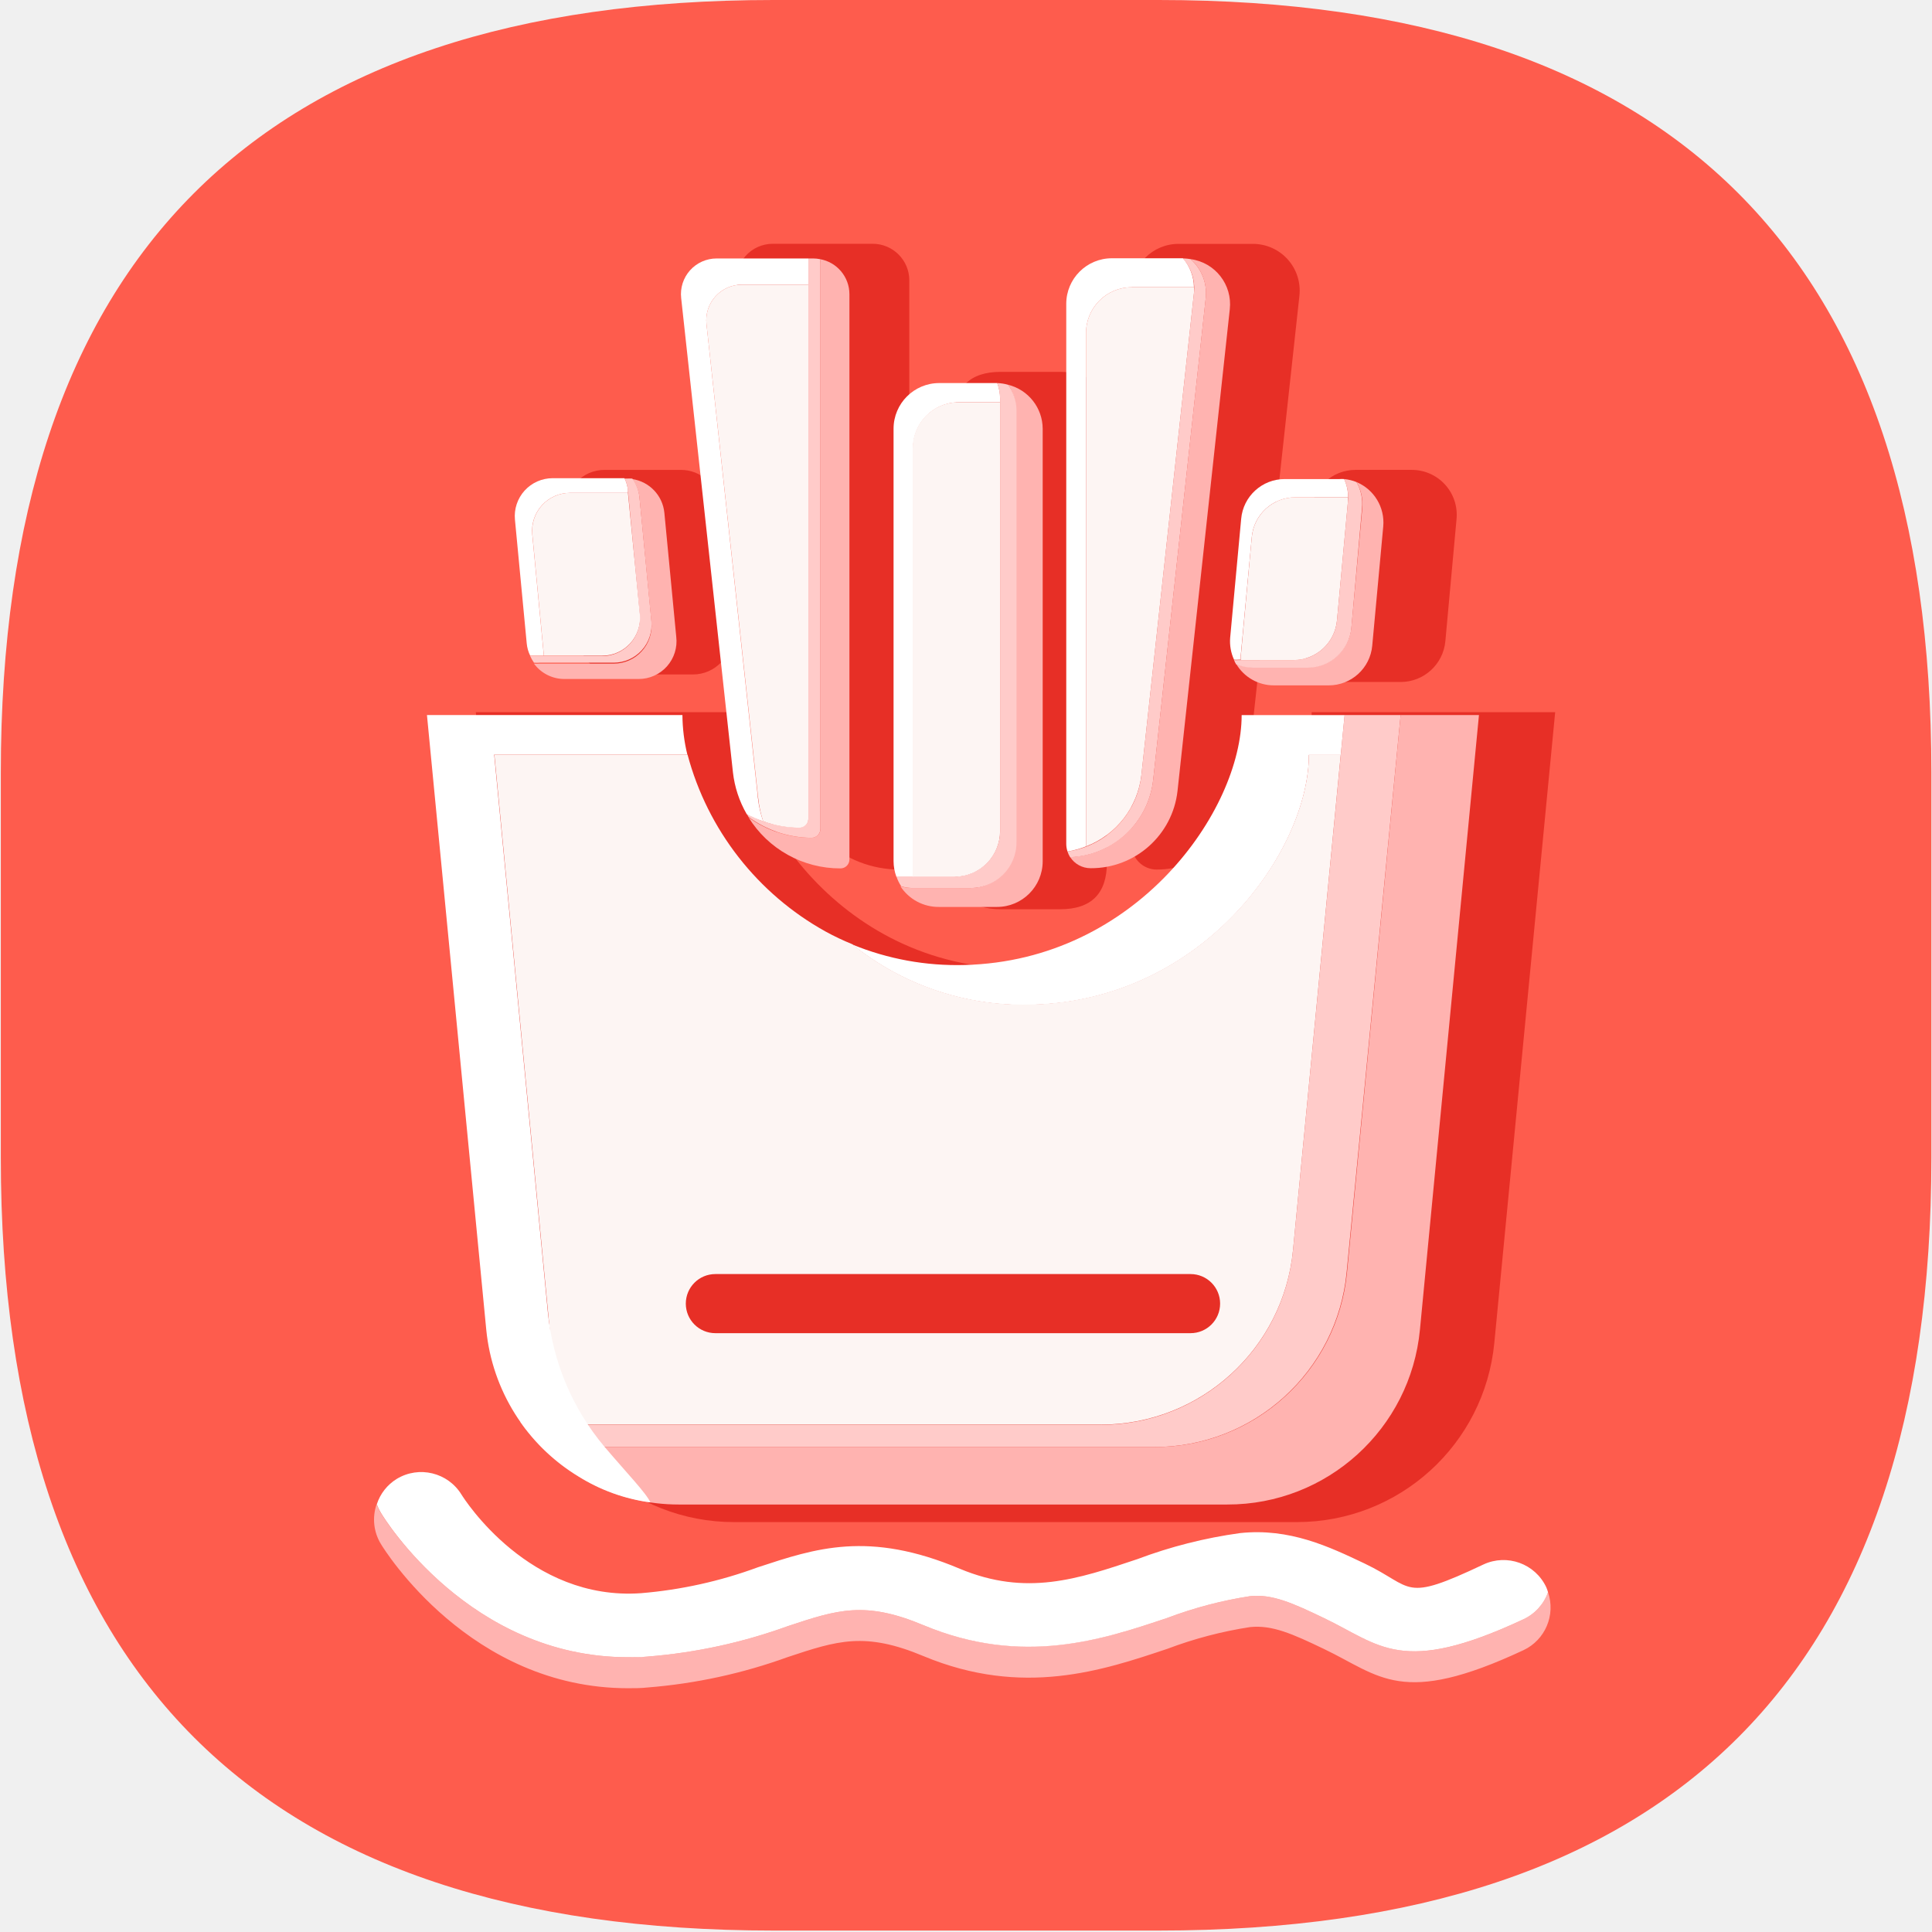
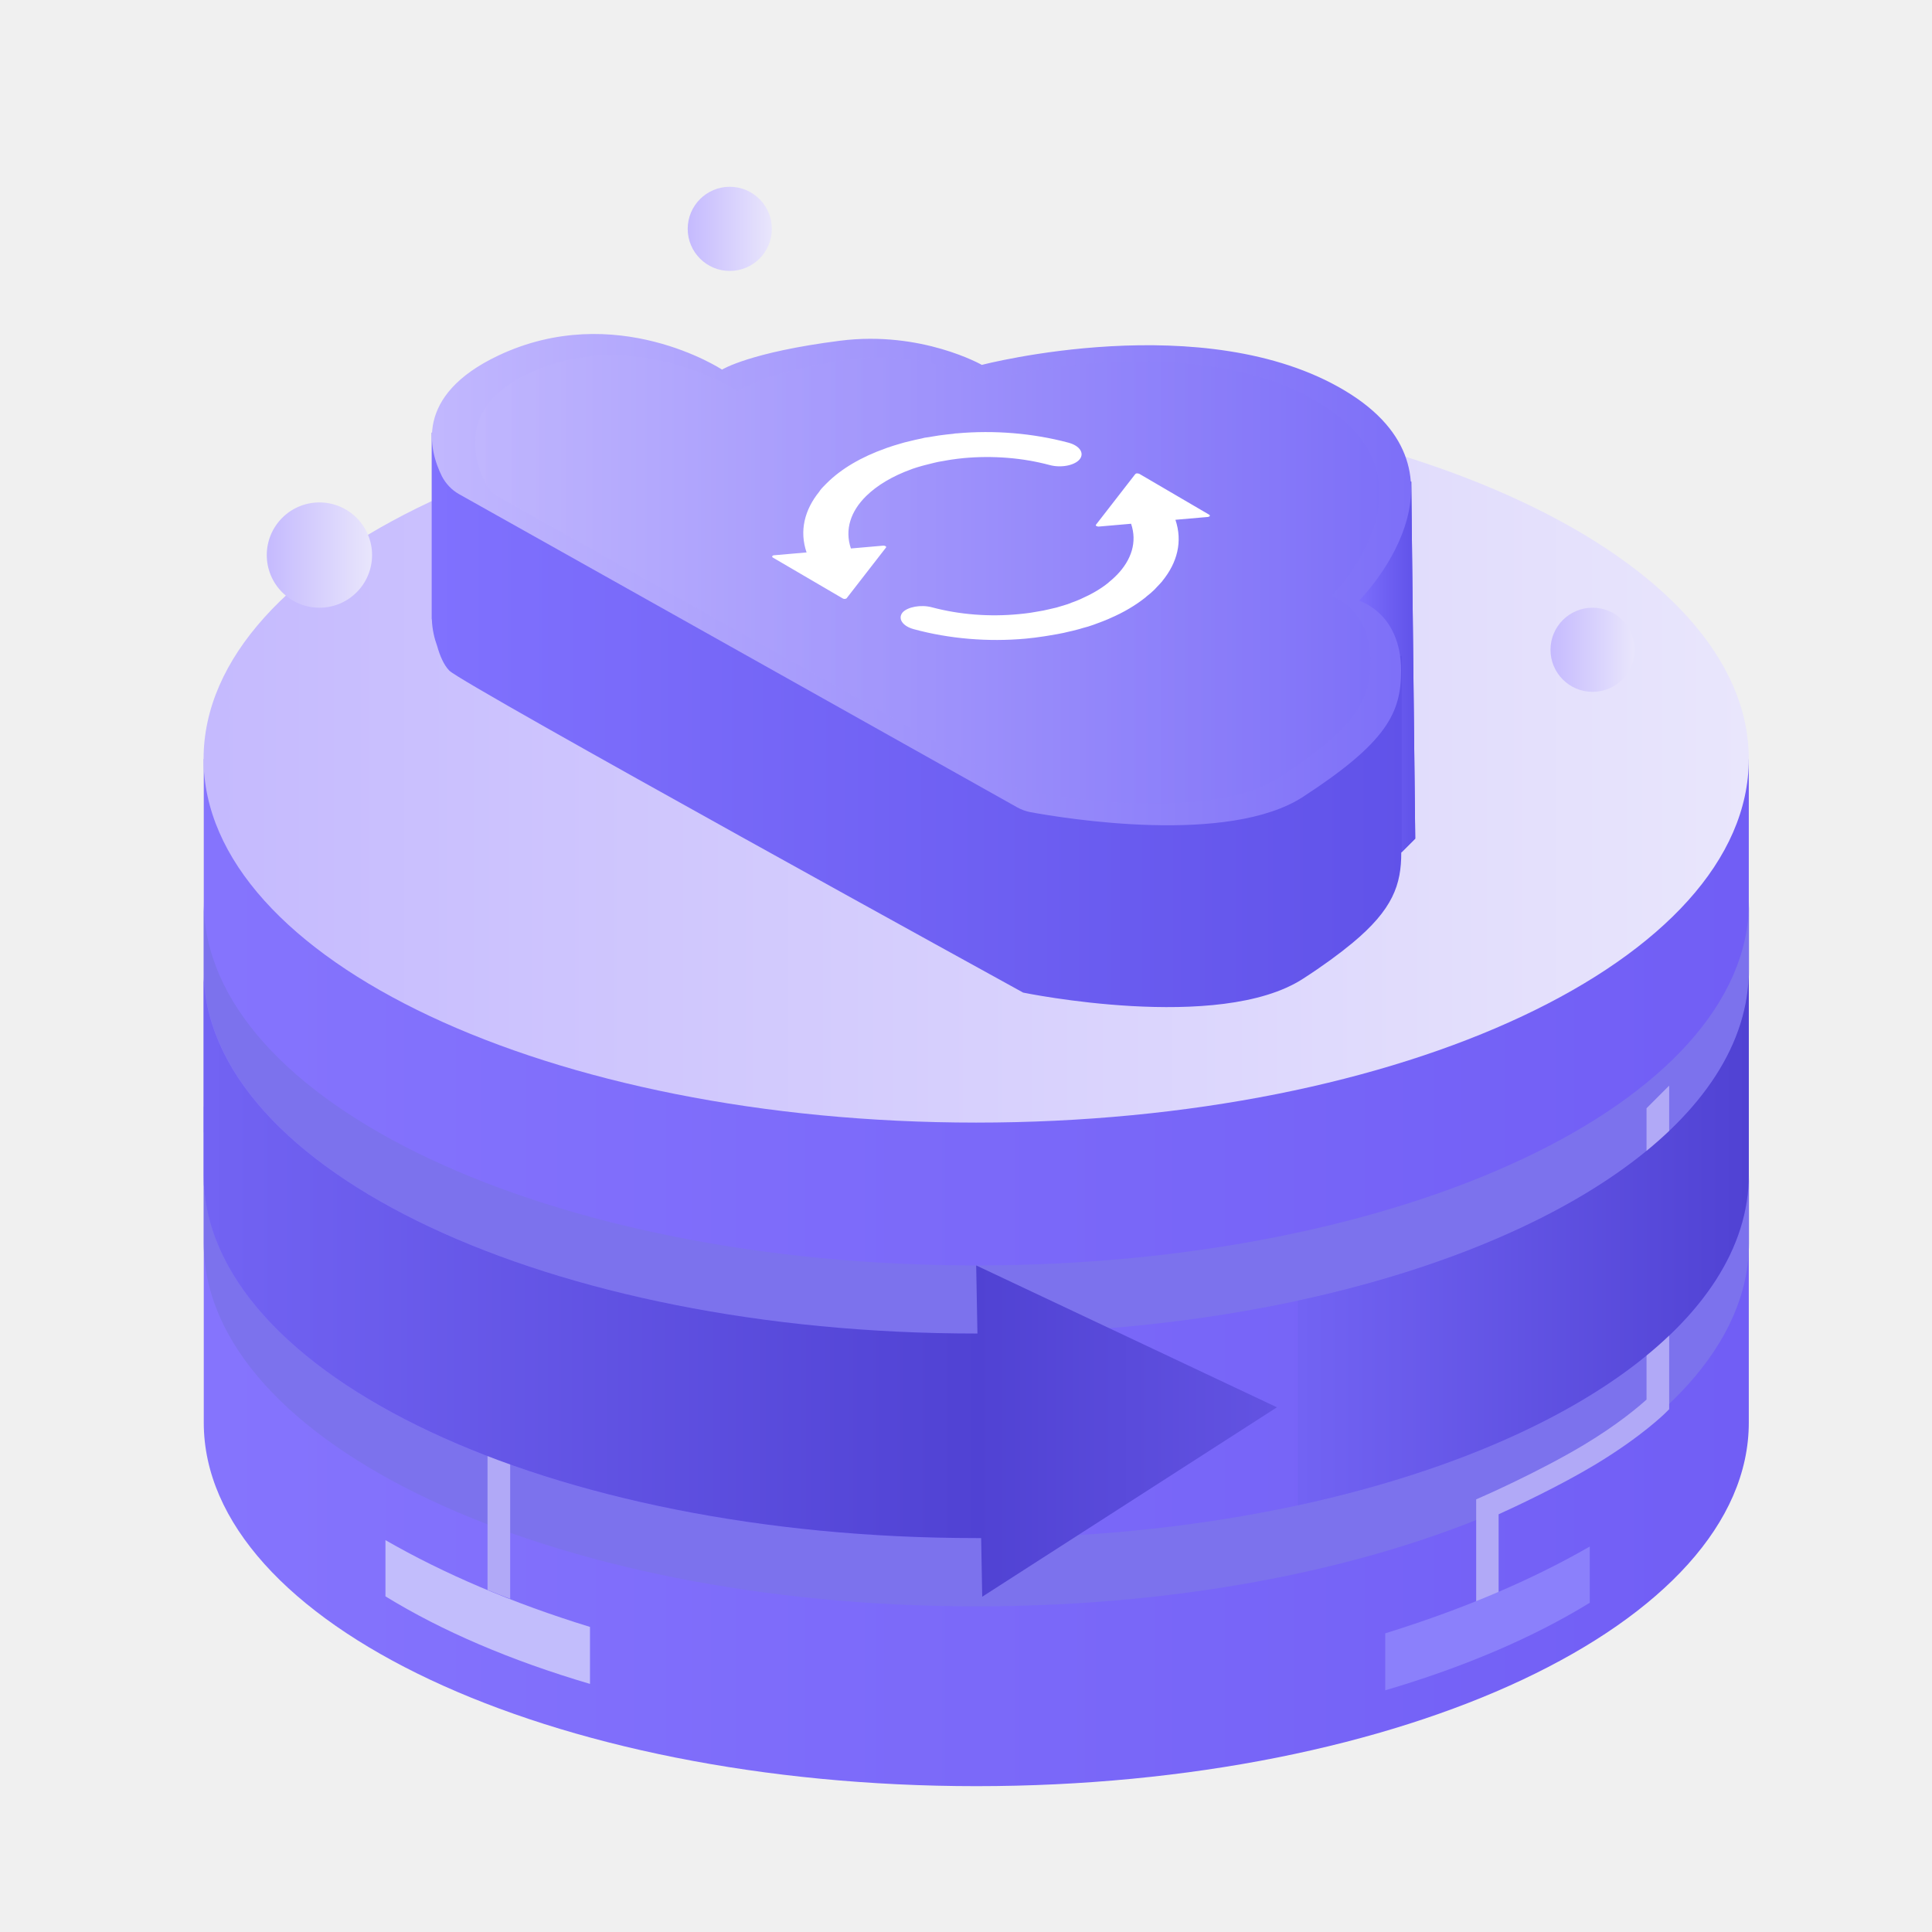
- <svg xmlns="http://www.w3.org/2000/svg" t="1757236700684" class="icon" viewBox="0 0 1024 1024" version="1.1" p-id="2012" width="200" height="200">
-   <path d="M0.435 0m409.539 0l204.155 0q409.539 0 409.539 409.539l0 204.155q0 409.539-409.539 409.539l-204.155 0q-409.539 0-409.539-409.539l0-204.155q0-409.539 409.539-409.539Z" fill="#FE5C4D" p-id="2013" />
-   <path d="M807.482 858.239c-64.758 30.357-75.969 13.566-105.815-0.665-16.638-7.986-27.439-12.798-39.111-11.569a217.311 217.311 0 0 0-43.821 11.518c-34.196 11.467-76.788 25.596-129.209 3.891-31.227-13.054-45.715-8.242-72.079 0.512a283.145 283.145 0 0 1-74.024 16.074c-3.635 0.256-7.116 0.358-10.597 0.358-83.597 0-129.056-73.256-131.001-76.481a25.238 25.238 0 0 1-2.201-4.607 24.828 24.828 0 0 0 2.201 20.989c1.945 3.276 47.404 76.533 131.001 76.533 3.481 0 6.962 0 10.597-0.41a283.145 283.145 0 0 0 74.024-16.074c26.364-8.754 40.954-13.566 72.079-0.512 52.523 21.859 95.013 7.576 129.209-3.891a217.311 217.311 0 0 1 43.821-11.518c11.672-1.229 22.473 3.583 39.111 11.569 29.845 14.231 40.954 31.023 105.815 0.665a24.982 24.982 0 0 0 13.003-30.715 24.931 24.931 0 0 1-13.003 14.334z" fill="#FFB3B0" p-id="2014" />
-   <path d="M332.827 878.358c3.481 0 6.962 0 10.597-0.358a283.145 283.145 0 0 0 74.024-16.074c26.364-8.754 40.954-13.566 72.079-0.512 52.523 21.859 95.013 7.576 129.209-3.891a217.311 217.311 0 0 1 43.821-11.518c11.672-1.229 22.473 3.583 39.111 11.569 29.845 14.231 40.954 31.023 105.815 0.665a24.931 24.931 0 0 0 13.003-14.334 22.525 22.525 0 0 0-0.921-2.611 25.084 25.084 0 0 0-33.326-12.081c-43.258 20.477-36.5 12.133-62.967-0.512-18.634-8.856-39.725-18.941-66.038-16.126a251.252 251.252 0 0 0-54.469 13.822c-31.586 10.597-58.82 19.76-93.938 5.119-48.479-20.477-76.788-10.802-107.146-0.819a234.563 234.563 0 0 1-61.892 13.72c-59.23 4.249-93.528-49.605-95.167-52.216a25.033 25.033 0 0 0-34.35-8.344 24.675 24.675 0 0 0-10.546 13.412 25.238 25.238 0 0 0 2.201 4.607c1.843 3.225 47.302 76.481 130.899 76.481z" fill="#FFFFFF" p-id="2015" />
-   <path d="M695.217 377.492c0 51.704-57.079 133.561-150.659 135.864-98.596 2.406-153.577-84.16-153.577-135.864H252.199L284.399 711.727A105.098 105.098 0 0 0 389.138 806.74h298.349A105.098 105.098 0 0 0 792.022 711.727l32.251-334.235z" fill="#E72F26" p-id="2016" />
-   <path d="M505.652 197.09m24.828 0l31.381 0q24.828 0 24.828 24.828l0 235.178q0 24.828-24.828 24.828l-31.381 0q-24.828 0-24.828-24.828l0-235.178q0-24.828 24.828-24.828Z" fill="#E72F26" p-id="2017" />
-   <path d="M326.94 357.476h40.288a20.477 20.477 0 0 0 20.477-22.473l-6.399-67.369a20.477 20.477 0 0 0-20.477-18.583h-40.34a20.477 20.477 0 0 0-20.477 22.473l6.45 67.369a20.477 20.477 0 0 0 20.477 18.583zM712.674 361.469h29.692a23.804 23.804 0 0 0 23.702-21.603l5.938-64.861a23.804 23.804 0 0 0-23.702-25.955h-29.845a23.804 23.804 0 0 0-23.702 21.603l-5.938 64.861a23.804 23.804 0 0 0 23.856 25.955zM418.574 408.771A58.615 58.615 0 0 0 476.831 460.884a4.812 4.812 0 0 0 5.119-5.119V148.611a19.402 19.402 0 0 0-19.402-19.402H409.615a19.402 19.402 0 0 0-19.3 21.501zM613.054 460.884a47.404 47.404 0 0 0 47.097-42.182l28.565-261.951a24.777 24.777 0 0 0-24.675-27.49H624.623a24.828 24.828 0 0 0-24.828 24.777v293.69a13.259 13.259 0 0 0 13.259 13.156z" fill="#E72F26" p-id="2018" />
-   <path d="M742.365 378.977l-28.412 295.329a102.385 102.385 0 0 1-102.026 92.658H320.95a101.924 101.924 0 0 1-42.131-9.163 102.385 102.385 0 0 0 80.884 39.623h290.772A102.385 102.385 0 0 0 752.604 704.662L783.882 378.977z" fill="#FFB3B0" p-id="2019" />
-   <path d="M712.674 378.977l-27.337 283.554a102.385 102.385 0 0 1-101.975 92.658h-290.772a100.9 100.9 0 0 1-16.791-1.536c0.973 1.382 1.945 2.764 3.02 4.147a101.924 101.924 0 0 0 42.131 9.163h290.772a102.385 102.385 0 0 0 102.026-92.658L742.365 378.977z" fill="#FFCBC9" p-id="2020" />
-   <path d="M546.862 532.554c91.225-2.252 146.871-81.908 146.871-132.435h16.893l2.048-21.091h-54.571c0 50.373-55.646 130.182-146.82 132.435a146 146 0 0 1-59.537-10.853 148.458 148.458 0 0 0 21.398 14.334 144.106 144.106 0 0 0 73.717 17.61z" fill="#FFFFFF" p-id="2021" />
-   <path d="M685.337 662.429l25.289-262.463h-16.893c0 50.373-55.646 130.182-146.871 132.435a144.106 144.106 0 0 1-73.717-17.61 148.458 148.458 0 0 1-21.398-14.334 134.38 134.38 0 0 1-14.231-6.757A152.041 152.041 0 0 1 364.413 399.966h-102.385l31.381 325.788a101.617 101.617 0 0 0 7.372 29.333h282.684a102.385 102.385 0 0 0 101.873-92.658z" fill="#FDF5F3" p-id="2022" />
-   <path d="M534.371 203.95a23.958 23.958 0 0 1 3.993 13.259v229.239a24.214 24.214 0 0 1-24.214 24.214h-30.715a22.371 22.371 0 0 1-6.194-0.921 24.06 24.06 0 0 0 20.477 10.955h30.715a24.214 24.214 0 0 0 24.214-24.214V227.243a24.112 24.112 0 0 0-18.276-23.293z" fill="#FFB3B0" p-id="2023" />
-   <path d="M534.371 203.95a23.958 23.958 0 0 0-5.836-0.921 23.344 23.344 0 0 1 1.536 8.242V440.408a24.214 24.214 0 0 1-24.214 24.214h-30.715a22.269 22.269 0 0 0 2.508 5.119 22.371 22.371 0 0 0 6.194 0.921h30.715a24.214 24.214 0 0 0 24.214-24.214V217.209a23.958 23.958 0 0 0-4.403-13.259z" fill="#FFCBC9" p-id="2024" />
-   <path d="M352.126 271.78a20.067 20.067 0 0 0-16.996-17.866 20.067 20.067 0 0 1 3.839 10.238l6.297 65.68a20.067 20.067 0 0 1-19.965 21.91h-39.316a18.839 18.839 0 0 1-2.969 0 20.016 20.016 0 0 0 16.126 8.14h39.316a20.016 20.016 0 0 0 19.965-22.422z" fill="#FFB3B0" p-id="2025" />
-   <path d="M338.97 263.896a20.067 20.067 0 0 0-3.839-10.238 27.849 27.849 0 0 0-2.969 0h-1.075a18.634 18.634 0 0 1 1.741 6.501l6.245 65.629a20.067 20.067 0 0 1-19.965 21.962h-38.087a21.194 21.194 0 0 0 1.996 3.481 18.839 18.839 0 0 0 2.969 0h39.316a20.067 20.067 0 0 0 19.965-21.91z" fill="#FFCBC9" p-id="2026" />
-   <path d="M718.971 255.501a23.139 23.139 0 0 1 3.072 13.822l-5.785 63.223a23.241 23.241 0 0 1-23.088 21.091h-29.128a23.293 23.293 0 0 1-8.907-1.843 23.19 23.19 0 0 0 20.016 11.467h29.077a23.139 23.139 0 0 0 23.088-21.04l5.836-63.223a23.241 23.241 0 0 0-14.18-23.497z" fill="#FFB3B0" p-id="2027" />
-   <path d="M718.971 255.501a23.19 23.19 0 0 0-6.553-1.587 22.781 22.781 0 0 1 2.048 11.621l-5.836 63.274a23.139 23.139 0 0 1-23.088 21.04h-29.077a18.224 18.224 0 0 1-2.406 0 17.508 17.508 0 0 0 1.075 2.201 23.293 23.293 0 0 0 8.907 1.843h29.128a23.241 23.241 0 0 0 23.088-21.091l5.631-63.478a23.139 23.139 0 0 0-2.918-13.822z" fill="#FFCBC9" p-id="2028" />
-   <path d="M434.597 137.349a17.61 17.61 0 0 1 0.256 2.304v299.629a4.761 4.761 0 0 1-4.761 4.761 56.926 56.926 0 0 1-33.377-10.853A57.079 57.079 0 0 0 445.45 460.27a4.71 4.71 0 0 0 4.761-4.71V155.932a18.89 18.89 0 0 0-15.614-18.583z" fill="#FFB3B0" p-id="2029" />
-   <path d="M434.597 137.349a19.658 19.658 0 0 0-3.532-0.358h-2.611v296.915a4.761 4.761 0 0 1-4.761 4.71 56.926 56.926 0 0 1-27.951-7.372c0.307 0.563 0.614 1.177 0.973 1.741A56.926 56.926 0 0 0 430.092 444.042a4.761 4.761 0 0 0 4.761-4.761V139.653a17.61 17.61 0 0 0-0.256-2.304z" fill="#FFCBC9" p-id="2030" />
-   <path d="M631.022 137.349a23.958 23.958 0 0 1 8.037 20.477l-27.849 255.45a46.073 46.073 0 0 1-44.025 40.954 12.849 12.849 0 0 0 10.853 5.938 46.073 46.073 0 0 0 46.073-40.954L651.806 163.969a24.112 24.112 0 0 0-20.784-26.62z" fill="#FFB3B0" p-id="2031" />
-   <path d="M631.022 137.349a22.934 22.934 0 0 0-3.276-0.358h-0.768a23.804 23.804 0 0 1 5.836 18.378l-27.849 255.347a46.073 46.073 0 0 1-39.162 40.596 12.44 12.44 0 0 0 1.382 3.02 46.073 46.073 0 0 0 44.025-40.954l27.849-255.347a23.958 23.958 0 0 0-8.037-20.682z" fill="#FFCBC9" p-id="2032" />
-   <path d="M507.956 213.216h22.115v-1.945a23.344 23.344 0 0 0-1.536-8.242h-30.715a24.214 24.214 0 0 0-24.214 24.214v229.239a24.214 24.214 0 0 0 1.485 8.191h8.856V237.43a24.214 24.214 0 0 1 24.009-24.214z" fill="#FFFFFF" p-id="2033" />
-   <path d="M530.071 440.408V213.216h-22.115a24.214 24.214 0 0 0-24.214 24.214v227.294h22.115a24.214 24.214 0 0 0 24.214-24.316z" fill="#FDF5F3" p-id="2034" />
-   <path d="M302.111 261.234h30.715v-1.28a18.634 18.634 0 0 0-1.843-6.501H292.897a20.067 20.067 0 0 0-19.965 21.962l6.245 65.629a18.634 18.634 0 0 0 1.843 6.501h7.218l-6.143-64.349A20.067 20.067 0 0 1 302.111 261.234z" fill="#FFFFFF" p-id="2035" />
-   <path d="M339.175 325.788L332.827 261.234h-30.715a20.067 20.067 0 0 0-19.965 21.962l6.143 64.349h30.971a20.067 20.067 0 0 0 19.914-21.757z" fill="#FDF5F3" p-id="2036" />
-   <path d="M663.478 284.629a23.139 23.139 0 0 1 23.088-21.04h27.951a22.832 22.832 0 0 0-2.099-9.675 17.354 17.354 0 0 0-2.406 0H680.935a23.139 23.139 0 0 0-23.088 21.091L652.011 338.023a23.344 23.344 0 0 0 2.048 11.621 18.224 18.224 0 0 0 2.406 0h1.126v-1.945z" fill="#FFFFFF" p-id="2037" />
-   <path d="M708.63 328.808l5.836-63.274v-1.945h-27.9a23.139 23.139 0 0 0-23.088 21.04l-5.836 63.274v1.945h27.951a23.139 23.139 0 0 0 23.037-21.04z" fill="#FDF5F3" p-id="2038" />
-   <path d="M374.446 171.801a18.89 18.89 0 0 1 18.788-20.938h35.22v-13.873h-48.633a18.89 18.89 0 0 0-18.788 20.989l27.439 251.354a56.977 56.977 0 0 0 7.269 22.115A55.441 55.441 0 0 0 404.496 435.288a56.312 56.312 0 0 1-2.764-12.184z" fill="#FFFFFF" p-id="2039" />
-   <path d="M428.454 434.111V150.864H393.234a18.89 18.89 0 0 0-18.788 20.938l27.439 251.405A56.312 56.312 0 0 0 404.496 435.288a56.312 56.312 0 0 0 19.044 3.43 4.761 4.761 0 0 0 4.914-4.607z" fill="#FDF5F3" p-id="2040" />
-   <path d="M599.795 152.246h33.019a23.907 23.907 0 0 0-5.836-15.358h-37.678a24.163 24.163 0 0 0-24.163 24.163v286.319a12.747 12.747 0 0 0 0.666 3.942 48.07 48.07 0 0 0 9.829-2.713V176.409a24.163 24.163 0 0 1 24.163-24.163z" fill="#FFFFFF" p-id="2041" />
-   <path d="M604.965 410.716l27.849-255.347a15.921 15.921 0 0 0 0-3.123h-33.019a24.163 24.163 0 0 0-24.163 24.163V448.598a46.073 46.073 0 0 0 29.333-37.882z" fill="#FDF5F3" p-id="2042" />
-   <path d="M631.022 706.608h-251.866a15.665 15.665 0 0 1 0-31.33h251.866a15.665 15.665 0 0 1 0 31.33z" fill="#E72F26" p-id="2043" />
-   <path d="M261.926 399.966h102.385a90.662 90.662 0 0 1-2.611-20.989H226.296l31.432 325.788a102.743 102.743 0 0 0 48.684 77.659 94.911 94.911 0 0 0 38.292 13.873c-1.997-4.71-12.849-15.972-24.316-29.487a130.438 130.438 0 0 1-30.05-71.669z" fill="#FFFFFF" p-id="2044" />
+ <svg xmlns="http://www.w3.org/2000/svg" xml:space="preserve" style="enable-background:new 0 0 1024 1024;" viewBox="0 0 1024 1024" y="0px" x="0px" id="图层_1" version="1.1">
+   <style type="text/css">
+ 	.st0{fill:url(#SVGID_1_);}
+ 	.st1{fill:#7C72ED;}
+ 	.st2{fill:url(#SVGID_2_);}
+ 	.st3{fill:#B1A9F7;}
+ 	.st4{fill:#8B80FB;}
+ 	.st5{fill:#C2BDFC;}
+ 	.st6{fill:url(#SVGID_3_);}
+ 	.st7{fill:url(#SVGID_4_);}
+ 	.st8{fill:url(#SVGID_5_);}
+ 	.st9{fill:url(#SVGID_6_);}
+ 	.st10{fill:url(#SVGID_7_);}
+ 	.st11{opacity:0.5;fill:url(#SVGID_8_);}
+ 	.st12{fill:#FFFFFF;}
+ 	.st13{fill:url(#SVGID_9_);}
+ 	.st14{fill:url(#SVGID_10_);}
+ 	.st15{fill:url(#SVGID_11_);}
+ 	.st16{fill:url(#SVGID_12_);}
+ </style>
+   <g>
+     <g>
+       <linearGradient y2="674.479" x2="926.902" y1="674.479" x1="107.951" gradientUnits="userSpaceOnUse" id="SVGID_1_">
+         <stop style="stop-color:#8574FD" offset="5.154639e-03" />
+         <stop style="stop-color:#715EF5" offset="1" />
+       </linearGradient>
+       <path d="M108,402.3V754c0,106.4,183.3,192.7,409.5,192.7S926.9,860.4,926.9,754V402.3H108z" class="st0" />
+       <path d="M517.4,815.3C291.3,815.3,108,729,108,622.6v36.1c0,106.4,183.3,192.7,409.5,192.7s409.5-86.3,409.5-192.7    v-36.1C926.9,729,743.6,815.3,517.4,815.3z" class="st1" />
+       <path d="M517.4,670.7C291.3,670.7,108,584.5,108,478v36.1c0,106.4,183.3,192.7,409.5,192.7s409.5-86.3,409.5-192.7    V478C926.9,584.5,743.6,670.7,517.4,670.7z" class="st1" />
+       <linearGradient y2="402.296" x2="926.902" y1="402.296" x1="107.951" gradientUnits="userSpaceOnUse" id="SVGID_2_">
+         <stop style="stop-color:#C5BAFE" offset="5.154639e-03" />
+         <stop style="stop-color:#E9E6FC" offset="1" />
+       </linearGradient>
+       <ellipse ry="192.7" rx="409.5" cy="402.3" cx="517.4" class="st2" />
+       <g>
+         <path d="M794.4,852.8h-12v-58.1l3.6-1.6c0.3-0.1,30-13.2,53.5-27.3c18-10.8,29.1-20.3,33.2-24V587.4l12-12v171.5     l-1.8,1.8c-0.5,0.5-12.8,12.7-37.3,27.5c-19.5,11.7-42.5,22.4-51.3,26.4V852.8z" class="st3" />
+       </g>
+       <path d="M734.2,865.7v30.2c41.8-12.3,78.5-28,108.4-46.4v-29.8C811.7,837.5,775.2,853,734.2,865.7z" class="st4" />
+       <path d="M312.7,862.3v30.2c-41.8-12.3-78.5-28-108.4-46.4v-29.8C235.2,834.1,271.7,849.7,312.7,862.3z" class="st5" />
+       <path d="M206.7,680.4c-41.8-21.6-80.1-72.9-98.8-93.9v13.5c17,20.7,50.6,69.1,93.2,91.1l57.3,29.5v122.1    c3.9,1.6,8,3.2,12,4.7V713.3L206.7,680.4z" class="st3" />
+       <g>
+         <linearGradient y2="655.958" x2="926.905" y1="655.958" x1="687.933" gradientUnits="userSpaceOnUse" id="SVGID_3_">
+           <stop style="stop-color:#7263F3" offset="5.154639e-03" />
+           <stop style="stop-color:#5042D3" offset="1" />
+         </linearGradient>
+         <path d="M687.9,689.4v108.4c141-30.4,239-97.4,239-175.2V514.2C926.9,591.9,828.9,658.9,687.9,689.4z" class="st6" />
+         <linearGradient y2="664.712" x2="520.63" y1="664.712" x1="107.951" gradientUnits="userSpaceOnUse" id="SVGID_4_">
+           <stop style="stop-color:#7263F3" offset="5.154639e-03" />
+           <stop style="stop-color:#5042D3" offset="1" />
+         </linearGradient>
+         <path d="M520.6,706.8c-1.1,0-2.1,0-3.2,0c-226.2,0-409.5-86.3-409.5-192.7v108.4c0,106.4,183.3,192.7,409.5,192.7     c1.1,0,2.1,0,3.2,0V706.8z" class="st7" />
+       </g>
+     </g>
+     <g>
+       <linearGradient y2="381.576" x2="750.054" y1="381.576" x1="228.754" gradientUnits="userSpaceOnUse" id="SVGID_5_">
+         <stop style="stop-color:#8071FE" offset="0" />
+         <stop style="stop-color:#6052E9" offset="0.995" />
+       </linearGradient>
+       <path d="M750.1,444.5l-7.4,7.4c0,16.9-4.3,30-26,48c-6.8,5.6-15.3,11.9-26,18.8c-44.4,28.9-148.4,7.4-148.4,7.4    S245.6,362.9,238.2,355.5c-3-3-5.1-8.1-6.5-13.1c-1.5-4.1-2.6-8.8-2.8-13.9c0-0.3-0.1-0.5-0.1-0.5v-98.7l487.9,24.4l31.3,1.6    L750.1,444.5z" class="st8" />
+       <linearGradient y2="352.675" x2="750.054" y1="352.675" x1="716.672" gradientUnits="userSpaceOnUse" id="SVGID_6_">
+         <stop style="stop-color:#8071FE" offset="0" />
+         <stop style="stop-color:#6052E9" offset="0.995" />
+       </linearGradient>
+       <polygon points="743,347.7 743,451.6 750.1,444.5 748,255.3 716.7,253.8 716.7,347.7" class="st9" />
+       <linearGradient y2="307.209" x2="747.973" y1="307.209" x1="229.063" gradientUnits="userSpaceOnUse" id="SVGID_7_">
+         <stop style="stop-color:#C1B7FE" offset="5.154639e-03" />
+         <stop style="stop-color:#7D6FF8" offset="1" />
+       </linearGradient>
+       <path d="M243.3,261.9l296,166.1c2,1.1,4.2,1.9,6.5,2.4c18.5,3.4,105.3,17.7,144.9-8.1c44.4-28.9,51.9-44.5,51.9-66.8    c0-30.8-22.3-37.1-22.3-37.1s66.8-66.8-7.4-111.3c-74.4-44.6-192.5-13.7-192.5-13.7s-32.1-18.3-75.2-12.8    c-47.9,6.1-62.5,15.3-62.5,15.3s-56.3-37-118.7-7.4c-44.6,21.2-36.5,50.3-29.8,63.9C236.3,256.4,239.4,259.7,243.3,261.9z" class="st10" />
+       <linearGradient y2="307.164" x2="731.173" y1="307.164" x1="251.66" gradientUnits="userSpaceOnUse" id="SVGID_8_">
+         <stop style="stop-color:#C1B7FE" offset="5.154639e-03" />
+         <stop style="stop-color:#7D6FF8" offset="1" />
+       </linearGradient>
+       <path d="M265.1,263.9l273.4,153.4c1.9,1.1,3.9,1.8,6,2.2c17.1,3.2,97.2,16.3,133.8-7.5c41-26.7,48-41.1,48-61.7    c0-28.4-20.6-34.3-20.6-34.3s61.7-61.7-6.9-102.8c-68.7-41.2-178.1-11.2-178.1-11.2s-31.5-18.1-75.5-10.8s-53.9,16.2-53.9,16.2    s-52.1-34-107-11.3c-42.1,17.4-33.7,46.5-27.5,59C258.6,258.9,261.5,261.9,265.1,263.9z" class="st11" />
+       <path d="M494,321.9c14.6,3.9,30.6,5.1,46,3.6c2-0.2,4-0.4,6-0.7c0.8-0.1,1.6-0.3,2.4-0.4c1.5-0.3,3.1-0.5,4.6-0.8    c0.9-0.2,1.8-0.4,2.7-0.6c1.4-0.3,2.9-0.7,4.3-1c0.7-0.2,1.3-0.4,2-0.6c1.6-0.5,3.2-0.9,4.7-1.5c0.4-0.1,0.7-0.2,1-0.4    c1.8-0.6,3.5-1.3,5.1-2c0.1,0,0.1-0.1,0.2-0.1c5.6-2.5,10.5-5.3,14.5-8.6c0.1-0.1,0.1-0.1,0.2-0.2c1.2-1,2.4-2,3.5-3.1    c0.2-0.2,0.4-0.5,0.7-0.7c7.8-8,10.9-17.5,7.6-27.2l-17.2,1.5c-0.4,0-0.9-0.1-1.2-0.3c-0.3-0.2-0.4-0.5-0.2-0.7l20.8-26.8    c0.2-0.2,0.5-0.4,0.9-0.4c0.4,0,0.9,0.1,1.2,0.2l37.1,21.7c0.3,0.2,0.4,0.4,0.3,0.7c-0.2,0.3-0.5,0.4-1,0.5l-17.2,1.5    c3.9,11.5,1,22.7-6.9,32.4c-0.1,0.1-0.1,0.3-0.3,0.4c-0.8,1-1.8,1.9-2.7,2.9c-0.3,0.4-0.7,0.7-1,1.1c-1.4,1.4-2.9,2.7-4.5,3.9    c-0.1,0.1-0.3,0.3-0.4,0.4c-5.3,4.2-11.6,8-18.9,11.1c-0.2,0.1-0.4,0.2-0.6,0.3c-2.1,0.9-4.2,1.7-6.4,2.5    c-0.5,0.2-1.1,0.4-1.6,0.6c-1.9,0.7-3.9,1.3-5.9,1.8c-1,0.3-1.9,0.6-2.8,0.8c-1.8,0.5-3.6,0.9-5.4,1.3c-1.2,0.3-2.4,0.6-3.7,0.8    c-0.5,0.1-1,0.2-1.5,0.3c-1.8,0.3-3.5,0.6-5.3,0.9c-0.6,0.1-1.3,0.2-1.9,0.3c-3.2,0.5-6.4,0.9-9.6,1.2c-19.9,1.8-40.4,0.1-59.2-5    c-6-1.6-8.7-5.6-6-8.9C481,321.7,488.1,320.3,494,321.9L494,321.9z M427.5,292.8l-17.2,1.5c-0.4,0-0.8,0.2-1,0.5    c-0.1,0.2,0,0.5,0.3,0.7l37.1,21.7c0.3,0.2,0.7,0.3,1.2,0.2c0.4,0,0.8-0.2,0.9-0.4l20.8-26.8c0.2-0.2,0.1-0.5-0.2-0.7    c-0.3-0.2-0.8-0.3-1.2-0.3l-17.2,1.5c-3.4-10-0.1-19.7,8-27.7c0,0,0.1-0.1,0.1-0.1c5.8-5.7,14-10.6,24-14.2l0.5-0.2    c1.7-0.6,3.4-1.1,5.2-1.6c0.5-0.1,1-0.3,1.5-0.4c1.6-0.4,3.2-0.8,4.8-1.2c0.7-0.2,1.4-0.3,2.2-0.5c1.7-0.3,3.3-0.6,5.1-0.9    c0.6-0.1,1.3-0.2,1.9-0.3c2.1-0.3,4.3-0.6,6.5-0.8c15.3-1.4,31.1-0.2,45.6,3.7c6,1.6,13.1,0.2,15.8-3c2.7-3.3,0.1-7.3-6-8.9    c-18.8-5-39.2-6.7-59.1-4.9c-0.1,0-0.2,0-0.3,0c-0.5,0-0.9,0.1-1.4,0.2c-2.6,0.3-5.1,0.5-7.7,0.9c-1.1,0.2-2.1,0.3-3.1,0.5    c-1.5,0.3-3,0.5-4.5,0.7c-0.5,0.1-1.1,0.3-1.6,0.4c-1.1,0.2-2.2,0.5-3.3,0.7c-2,0.5-3.9,0.9-5.8,1.4c-0.8,0.2-1.6,0.5-2.4,0.7    c-2.2,0.6-4.3,1.3-6.4,2c-0.4,0.1-0.7,0.3-1.1,0.4c-13,4.6-23.7,10.9-31.3,18.5c-0.1,0.1-0.3,0.3-0.4,0.4    c-1.1,1.1-2.3,2.3-3.2,3.5c-0.1,0.2-0.2,0.3-0.3,0.5C426.4,270.2,423.6,281.4,427.5,292.8" class="st12" />
+     </g>
+     <linearGradient y2="294.183" x2="197.179" y1="294.183" x1="141.412" gradientUnits="userSpaceOnUse" id="SVGID_9_">
+       <stop style="stop-color:#C5BAFE" offset="5.154639e-03" />
+       <stop style="stop-color:#E9E6FC" offset="1" />
+     </linearGradient>
+     <circle r="27.9" cy="294.2" cx="169.3" class="st13" />
+     <linearGradient y2="344.373" x2="866.388" y1="344.373" x1="821.774" gradientUnits="userSpaceOnUse" id="SVGID_10_">
+       <stop style="stop-color:#C5BAFE" offset="5.154639e-03" />
+       <stop style="stop-color:#E9E6FC" offset="1" />
+     </linearGradient>
+     <circle r="22.3" cy="344.4" cx="844.1" class="st14" />
+     <linearGradient y2="121.304" x2="409.096" y1="121.304" x1="364.482" gradientUnits="userSpaceOnUse" id="SVGID_11_">
+       <stop style="stop-color:#C5BAFE" offset="5.154639e-03" />
+       <stop style="stop-color:#E9E6FC" offset="1" />
+     </linearGradient>
+     <circle r="22.3" cy="121.3" cx="386.8" class="st15" />
+     <linearGradient y2="758.506" x2="676.779" y1="758.506" x1="517.427" gradientUnits="userSpaceOnUse" id="SVGID_12_">
+       <stop style="stop-color:#5042D3" offset="0" />
+       <stop style="stop-color:#6353E2" offset="0.995" />
+     </linearGradient>
+     <polygon points="517.4,670.7 676.8,745.9 520.6,846.3" class="st16" />
+   </g>
</svg>
